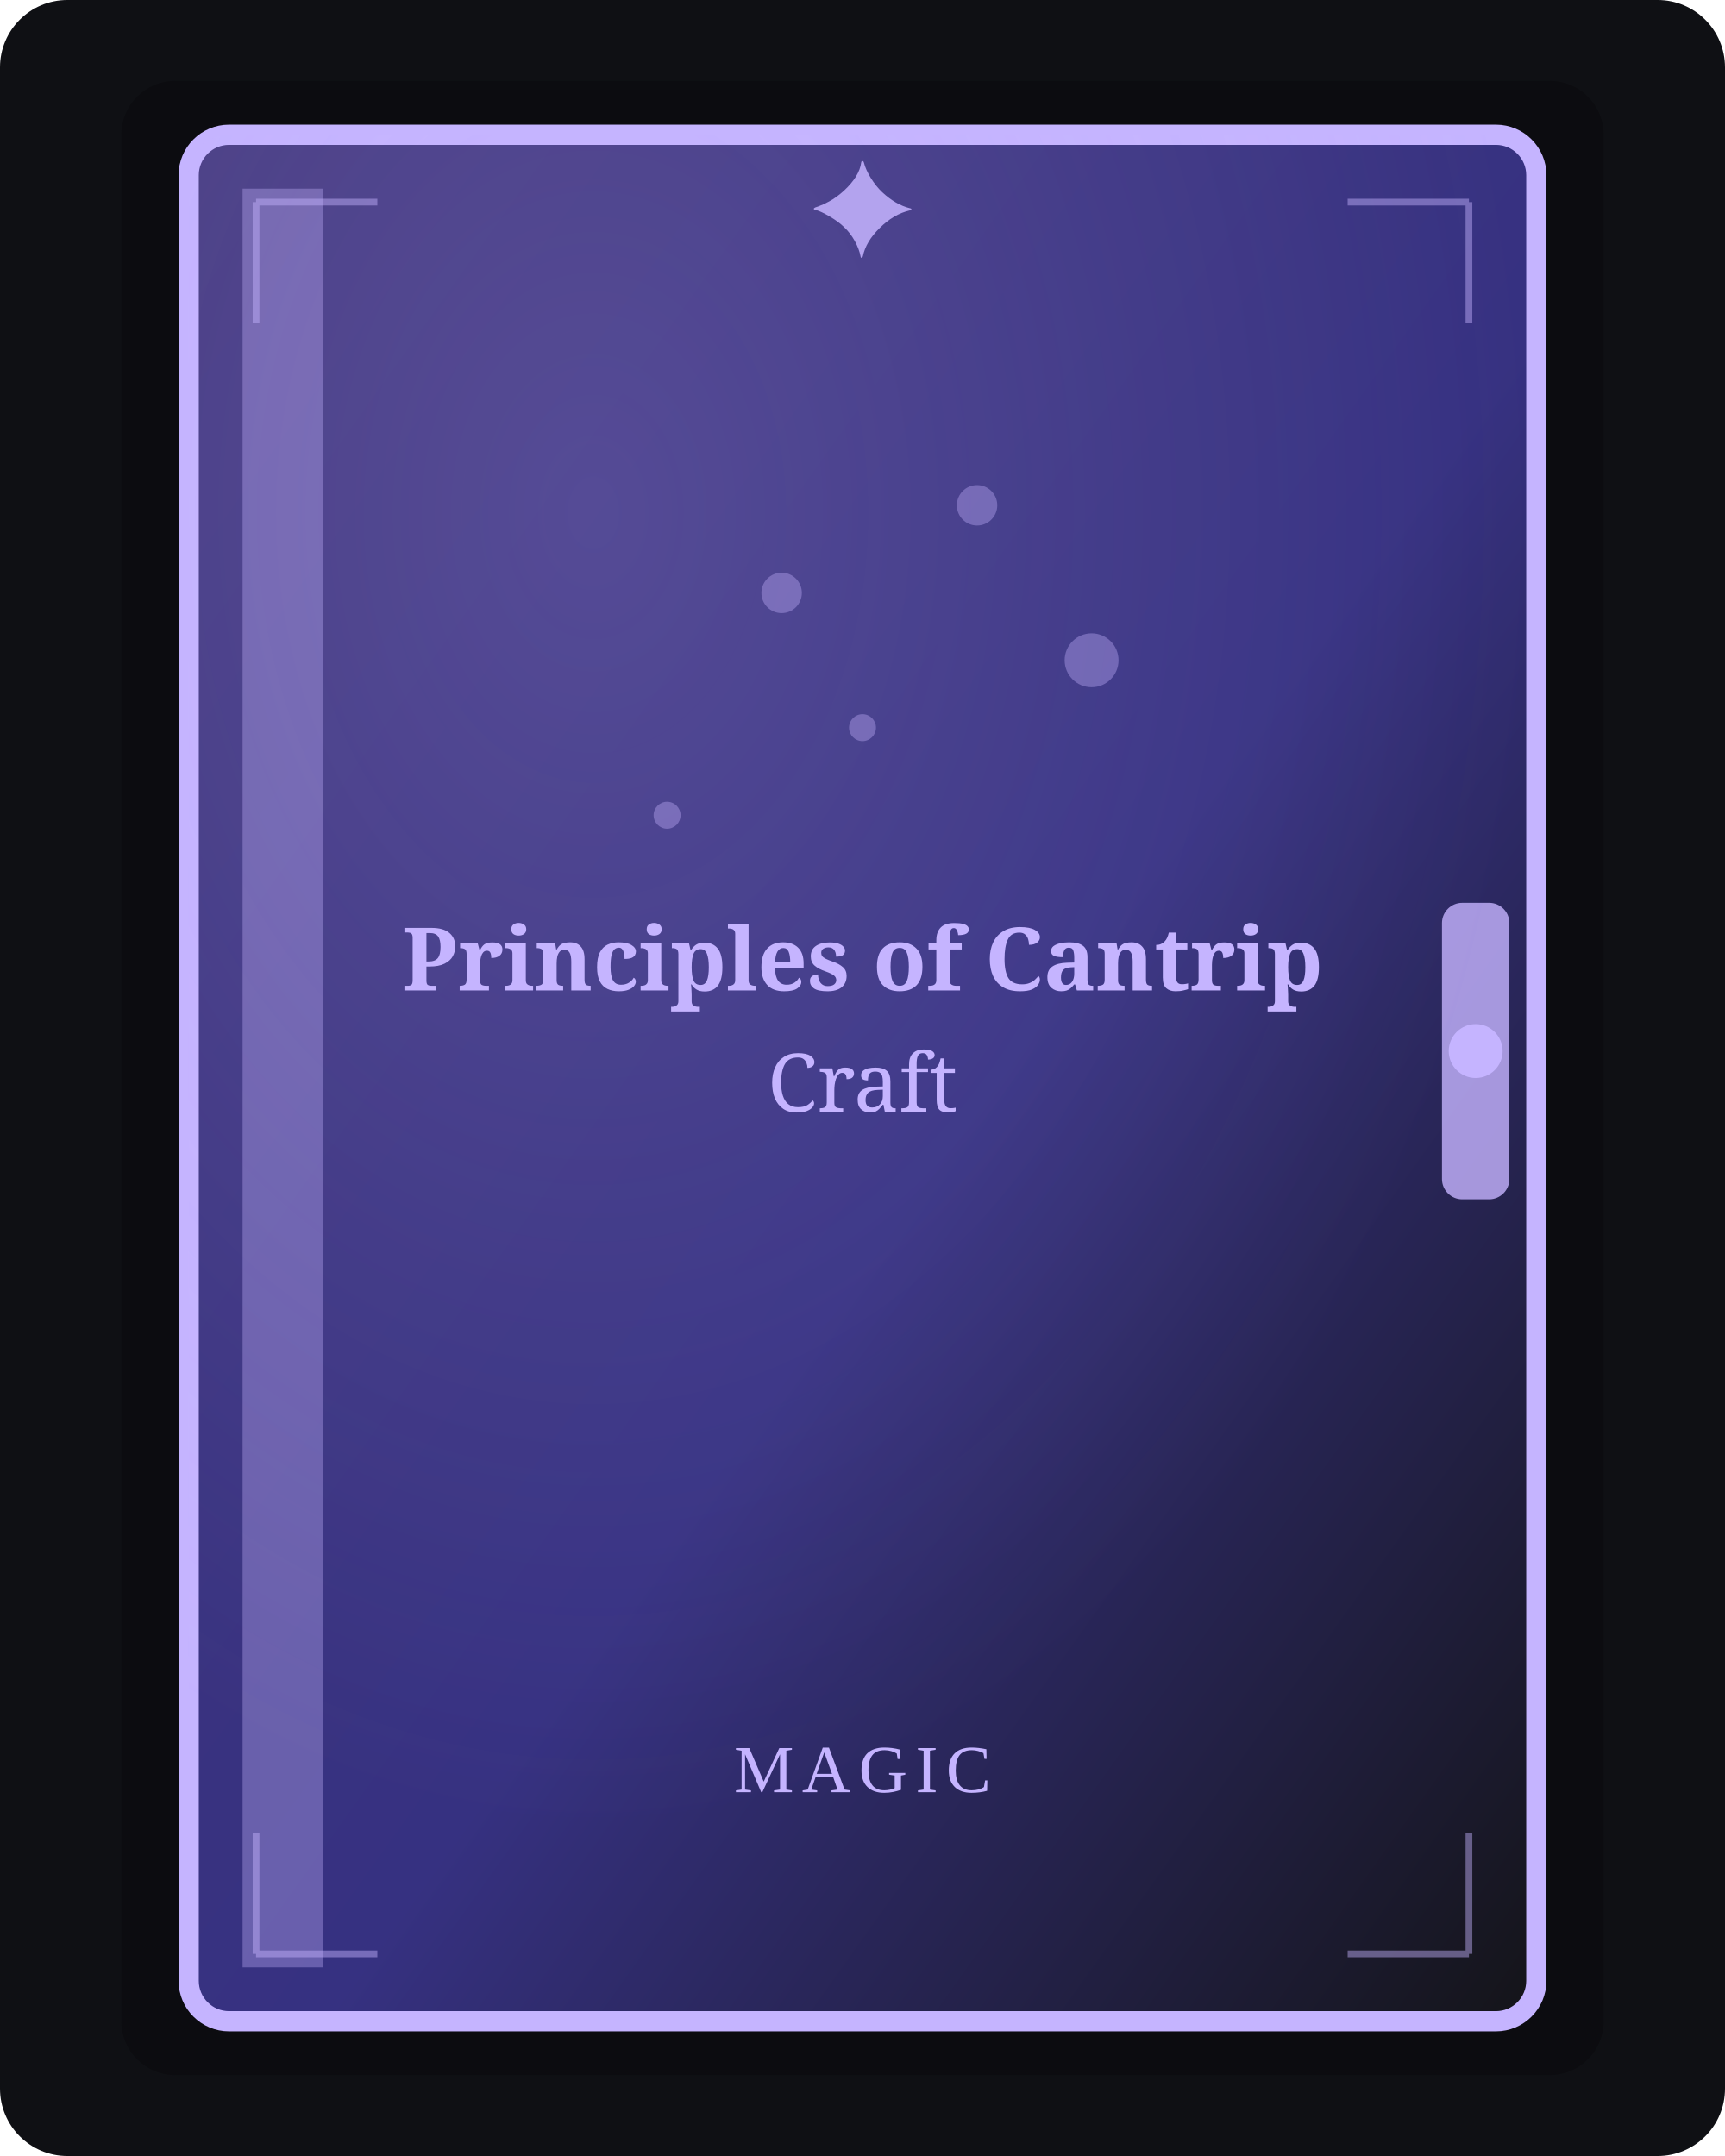
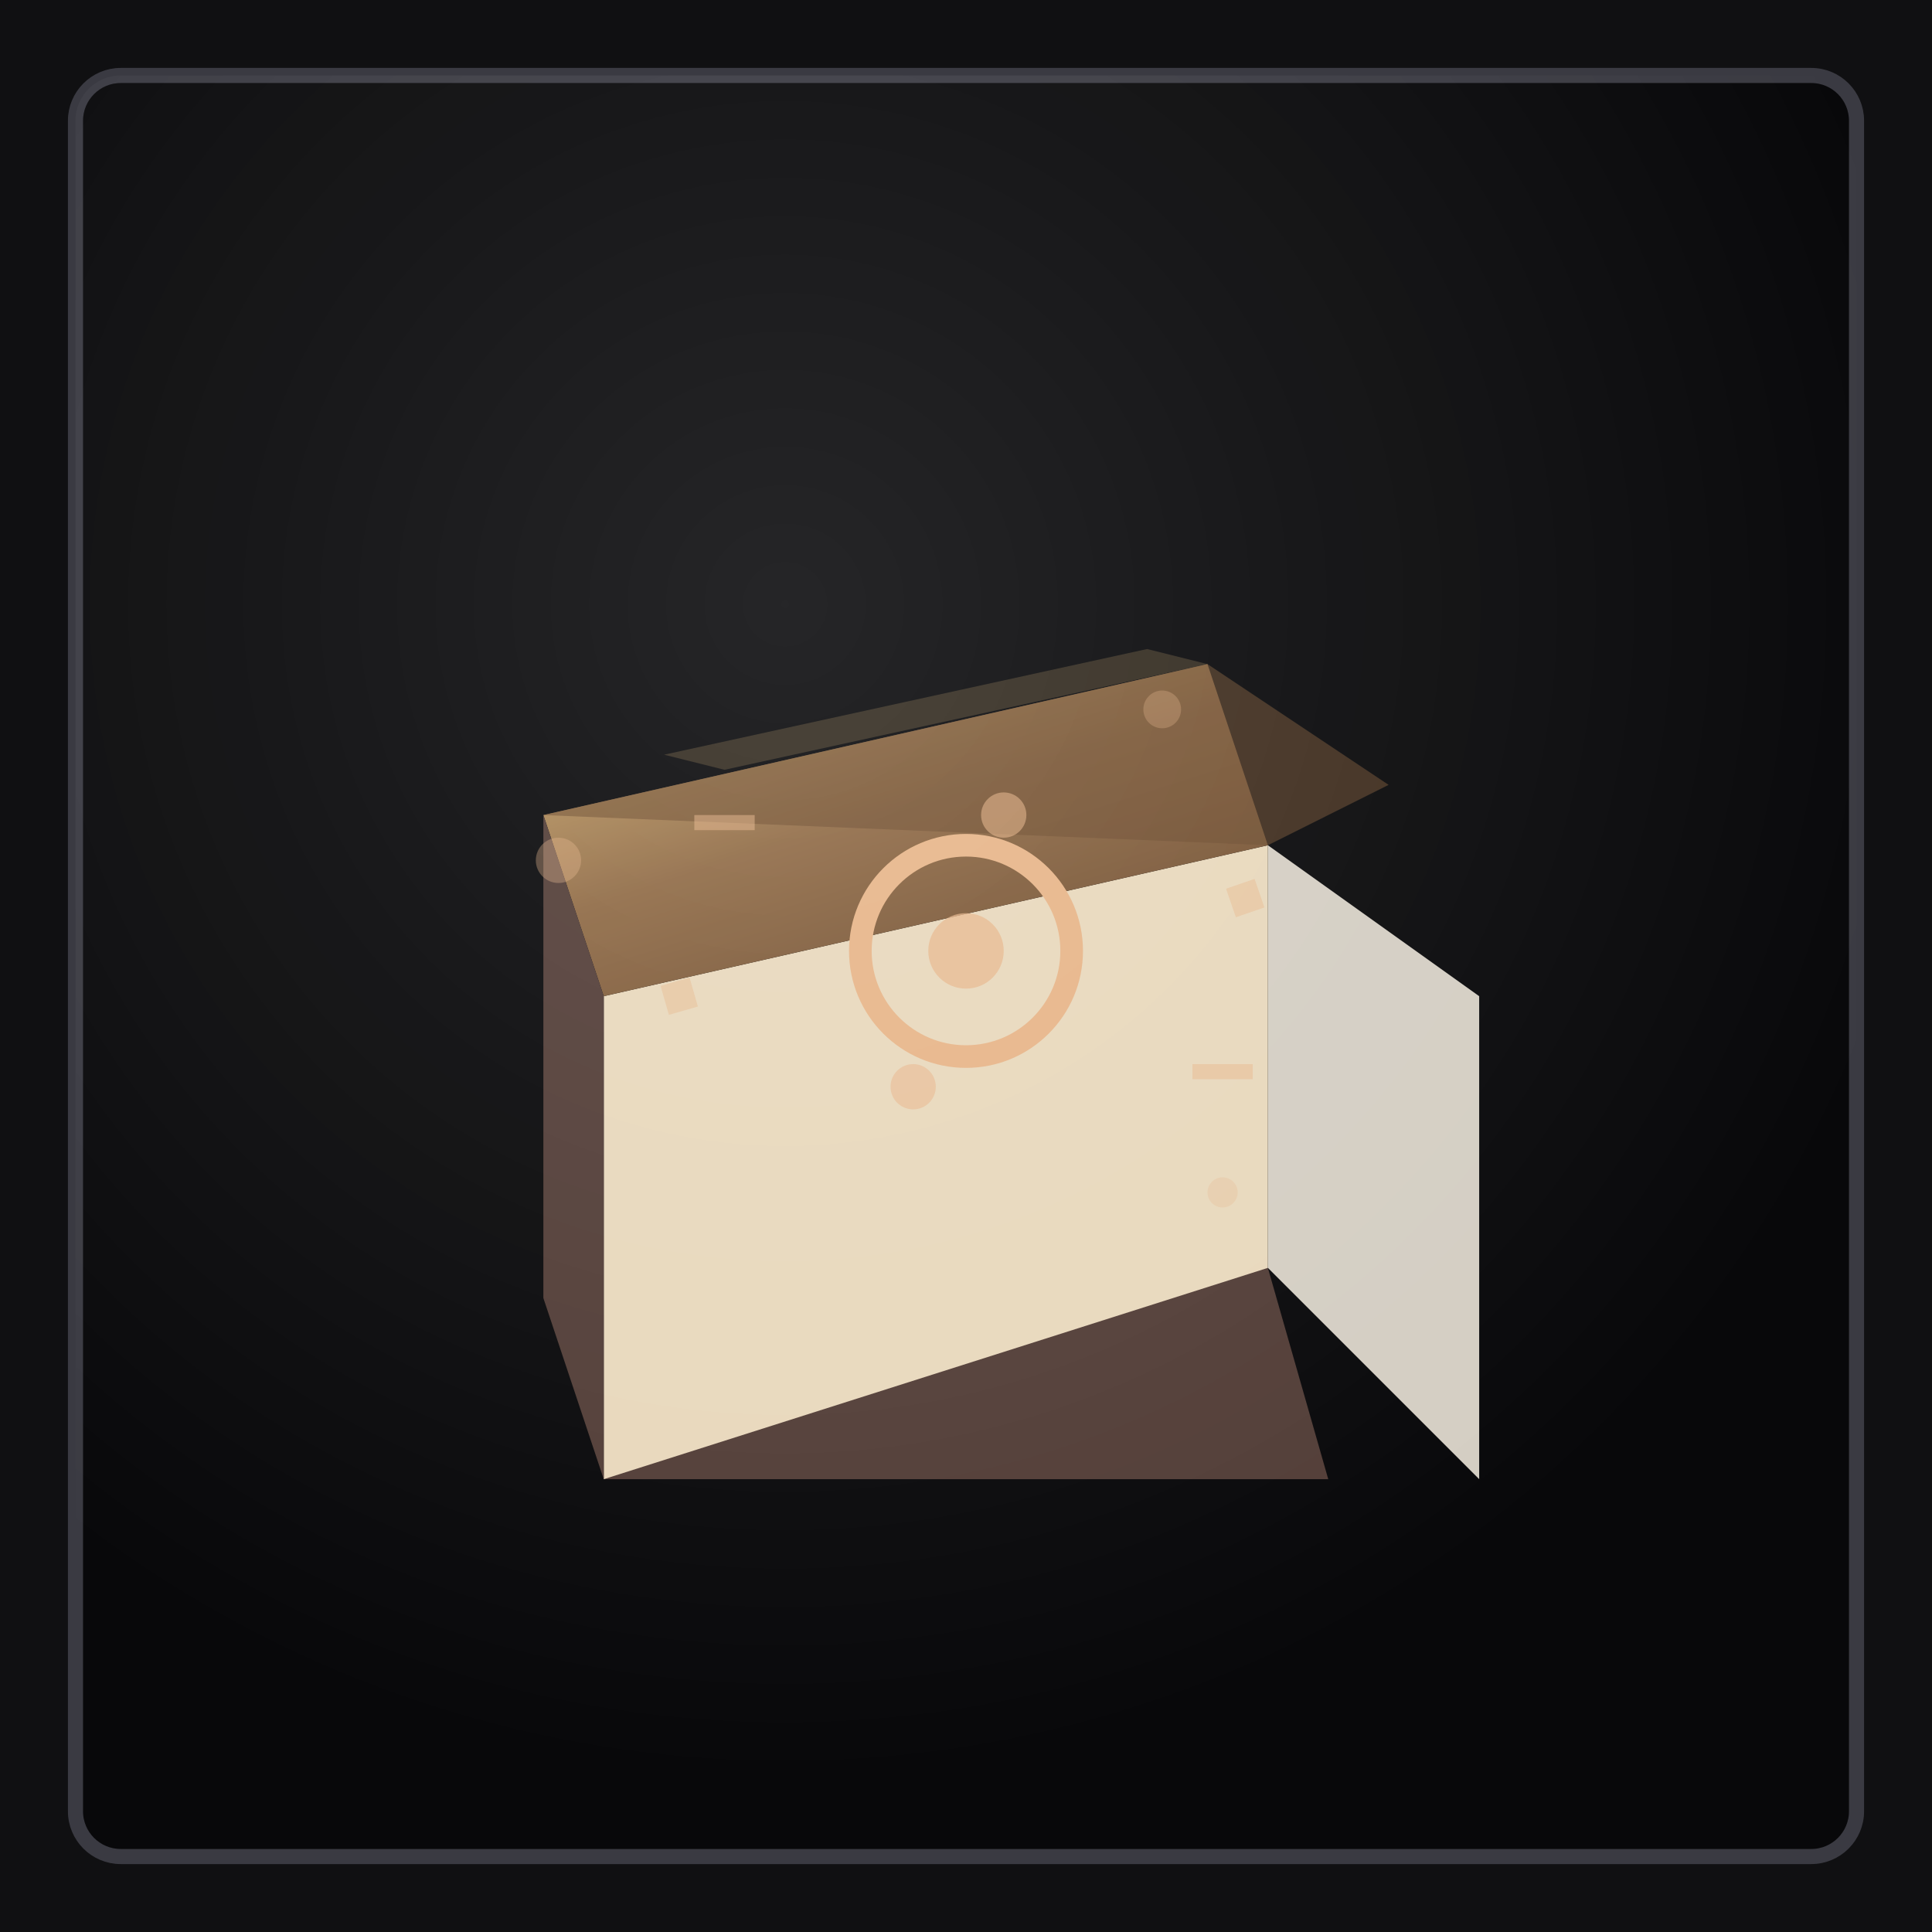
- <svg xmlns="http://www.w3.org/2000/svg" width="256" height="320" viewBox="0 0 256 320" role="img" aria-label="Principles of Cantrip Craft">
+ <svg xmlns="http://www.w3.org/2000/svg" width="256" height="256" viewBox="0 0 256 256" role="img" aria-label="Principles of Cantrip Craft">
  <defs>
-     <linearGradient id="g-principles-of-cantrip-craft" x1="0" y1="0" x2="1" y2="1">
-       <stop offset="0%" stop-color="#42377d" />
-       <stop offset="55%" stop-color="#363181" />
-       <stop offset="100%" stop-color="#141418" />
+     <linearGradient id="cover-principles-of-cantrip-craft" x1="0.15" y1="0" x2="0.85" y2="1">
+       <stop offset="0%" stop-color="#c9a66b" />
+       <stop offset="45%" stop-color="#8f6a45" />
+       <stop offset="100%" stop-color="#6b4a2e" />
    </linearGradient>
-     <radialGradient id="shine-principles-of-cantrip-craft" cx="30%" cy="20%" r="70%">
-       <stop offset="0%" stop-color="#c5b4ff" stop-opacity="0.18" />
-       <stop offset="100%" stop-color="#c5b4ff" stop-opacity="0" />
+     <radialGradient id="glow-principles-of-cantrip-craft" cx="40%" cy="30%" r="65%">
+       <stop offset="0%" stop-color="#ffffff" stop-opacity="0.12" />
+       <stop offset="100%" stop-color="#ffffff" stop-opacity="0" />
    </radialGradient>
  </defs>
-   <rect width="256" height="320" rx="10" fill="#0f1014" />
-   <rect x="18" y="12" width="220" height="296" rx="8" fill="#090a0d" opacity="0.55" />
-   <rect x="28" y="20" width="200" height="280" rx="6" fill="url(#g-principles-of-cantrip-craft)" stroke="#c5b4ff" stroke-width="3" />
-   <rect x="36" y="28" width="12" height="264" fill="#c5b4ff" opacity="0.35" />
-   <rect x="214" y="134" width="10" height="44" rx="3" fill="#c5b4ff" opacity="0.8" />
-   <circle cx="219" cy="156" r="4" fill="#c5b4ff" />
-   <rect x="28" y="20" width="200" height="280" rx="6" fill="url(#shine-principles-of-cantrip-craft)" pointer-events="none" />
-   <g transform="translate(0,-4)">
-     <g opacity="0.37">
-       <circle cx="128" cy="112" r="2" fill="#c5b4ff" />
-       <circle cx="145" cy="79" r="3" fill="#c5b4ff" />
-       <circle cx="162" cy="102" r="4" fill="#c5b4ff" />
-       <circle cx="99" cy="125" r="2" fill="#c5b4ff" />
-       <circle cx="116" cy="92" r="3" fill="#c5b4ff" />
-     </g>
+   <rect width="256" height="256" fill="#101012" />
+   <rect x="10" y="10" width="236" height="236" rx="6" fill="#08080a" stroke="#3a3a42" stroke-width="2" />
+   <g>
+     <polygon points="88,168 168,168 176,196 80,196" fill="#523d37" />
+     <polygon points="168,112 196,132 196,196 168,168" fill="#d4cec3" />
+     <polygon points="80,132 168,112 168,168 80,196" fill="#e8d8bc" />
+     <polygon points="72,108 160,88 168,112 80,132" fill="url(#cover-principles-of-cantrip-craft)" />
+     <polygon points="160,88 184,104 168,112 72,108" fill="#6b4a2e" opacity="0.55" />
+     <path d="M72 108 L80 132 L80 196 L72 172 Z" fill="#523d37" />
+     <path d="M88 100 L152 86 L160 88 L96 102 Z" fill="#c9a66b" opacity="0.22" />
+     <circle cx="128" cy="126" r="14" fill="none" stroke="#e7b589" stroke-width="3" />
+     <circle cx="128" cy="126" r="5" fill="#e7b589" opacity="0.7" />
+     <circle cx="133" cy="108" r="3" fill="#e7b589" opacity="0.55" />
+     <rect x="163" y="117" width="4" height="4" fill="#e7b589" opacity="0.45" transform="rotate(341 165 119)" />
+     <path d="M158 142 L166 142" stroke="#e7b589" stroke-width="2" opacity="0.5" />
+     <circle cx="121" cy="144" r="3" fill="#e7b589" opacity="0.55" />
+     <rect x="88" y="130" width="4" height="4" fill="#e7b589" opacity="0.45" transform="rotate(164 90 132)" />
+     <path d="M92 109 L100 109" stroke="#e7b589" stroke-width="2" opacity="0.5" />
+     <circle cx="74" cy="114" r="3" fill="#e7b589" opacity="0.35" />
+     <circle cx="154" cy="94" r="2.5" fill="#e7b589" opacity="0.3" />
+     <circle cx="162" cy="158" r="2" fill="#e7b589" opacity="0.28" />
  </g>
-   <path d="M38 30 L56 30 M38 30 L38 48" stroke="#c5b4ff" opacity="0.45" fill="none" />
-   <path d="M218 30 L200 30 M218 30 L218 48" stroke="#c5b4ff" opacity="0.45" fill="none" />
-   <path d="M38 290 L56 290 M38 290 L38 272" stroke="#c5b4ff" opacity="0.45" fill="none" />
-   <path d="M218 290 L200 290 M218 290 L218 272" stroke="#c5b4ff" opacity="0.45" fill="none" />
-   <text x="128" y="147" text-anchor="middle" fill="#c5b4ff" font-family="Georgia, serif" font-size="13" font-weight="700">Principles of Cantrip</text>
-   <text x="128" y="165" text-anchor="middle" fill="#c5b4ff" font-family="Georgia, serif" font-size="12">Craft</text>
-   <text x="128" y="183" text-anchor="middle" fill="#c5b4ff" font-family="Georgia, serif" font-size="11" />
-   <text x="128" y="266" text-anchor="middle" fill="#c5b4ff" font-size="10" letter-spacing="1.2">MAGIC</text>
-   <text x="128" y="38" text-anchor="middle" fill="#c5b4ff" font-family="Georgia, serif" font-size="20" opacity="0.85">✦</text>
+   <rect x="10" y="10" width="236" height="236" rx="6" fill="url(#glow-principles-of-cantrip-craft)" pointer-events="none" />
</svg>
